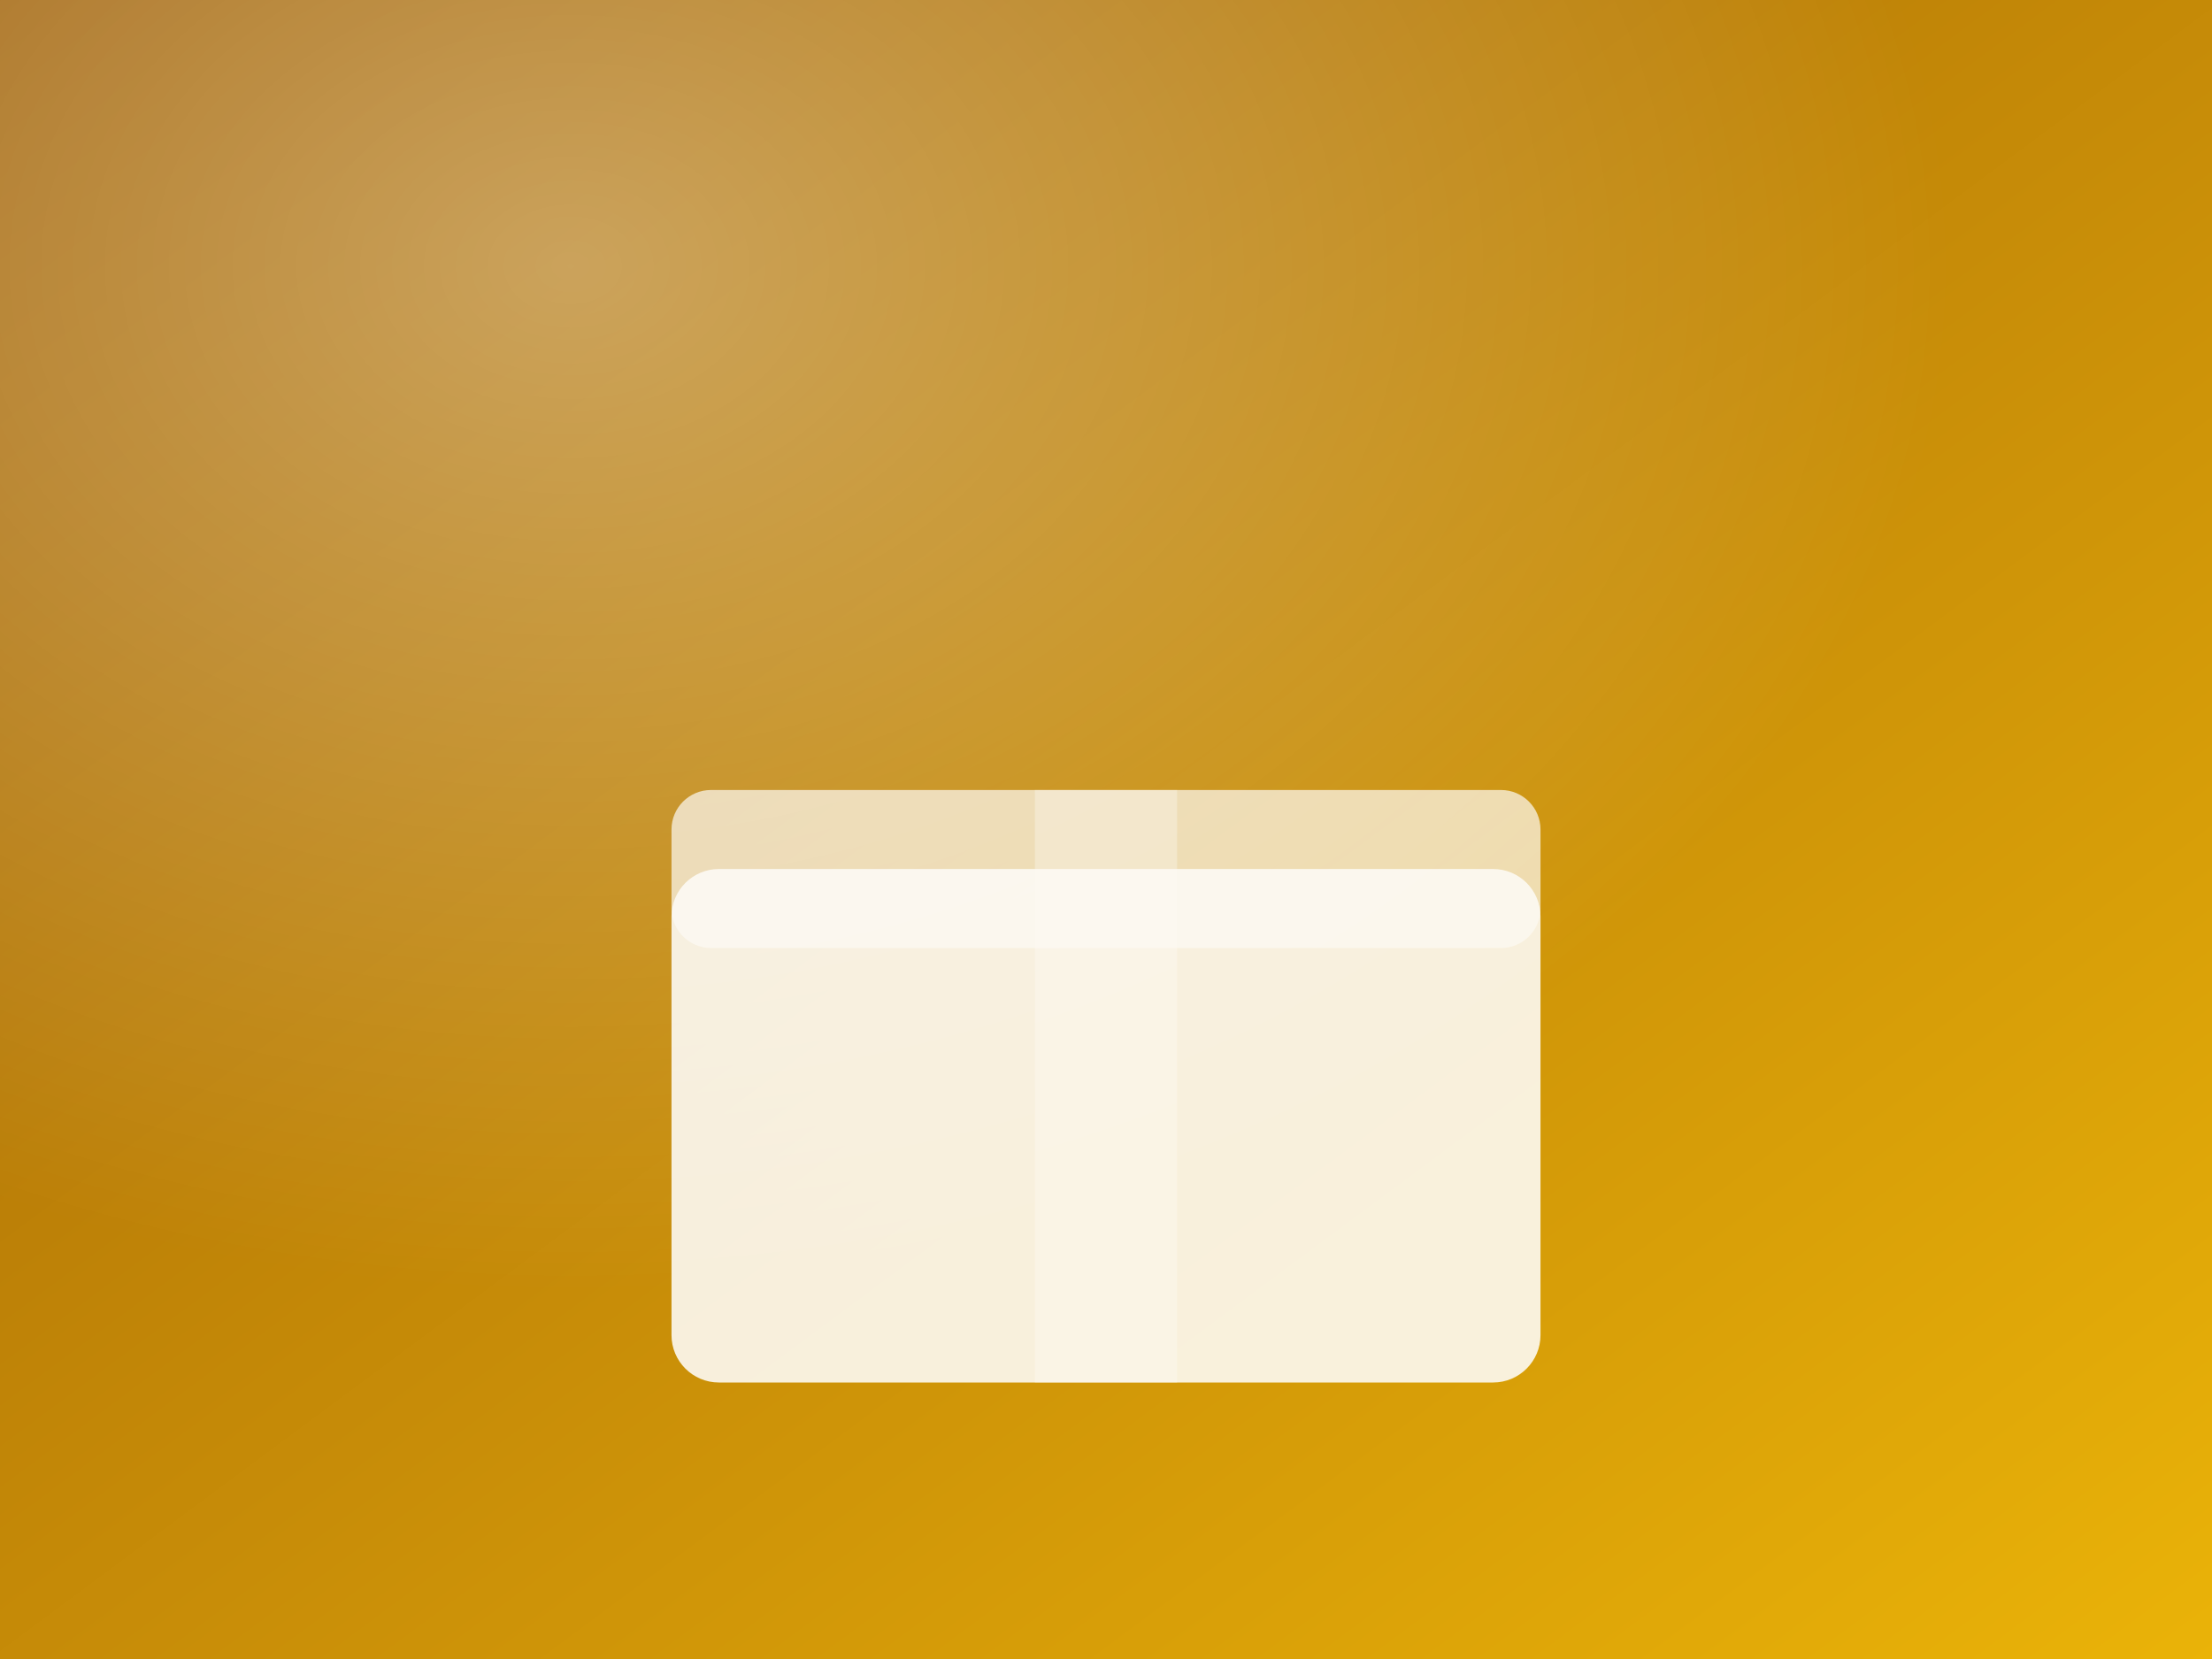
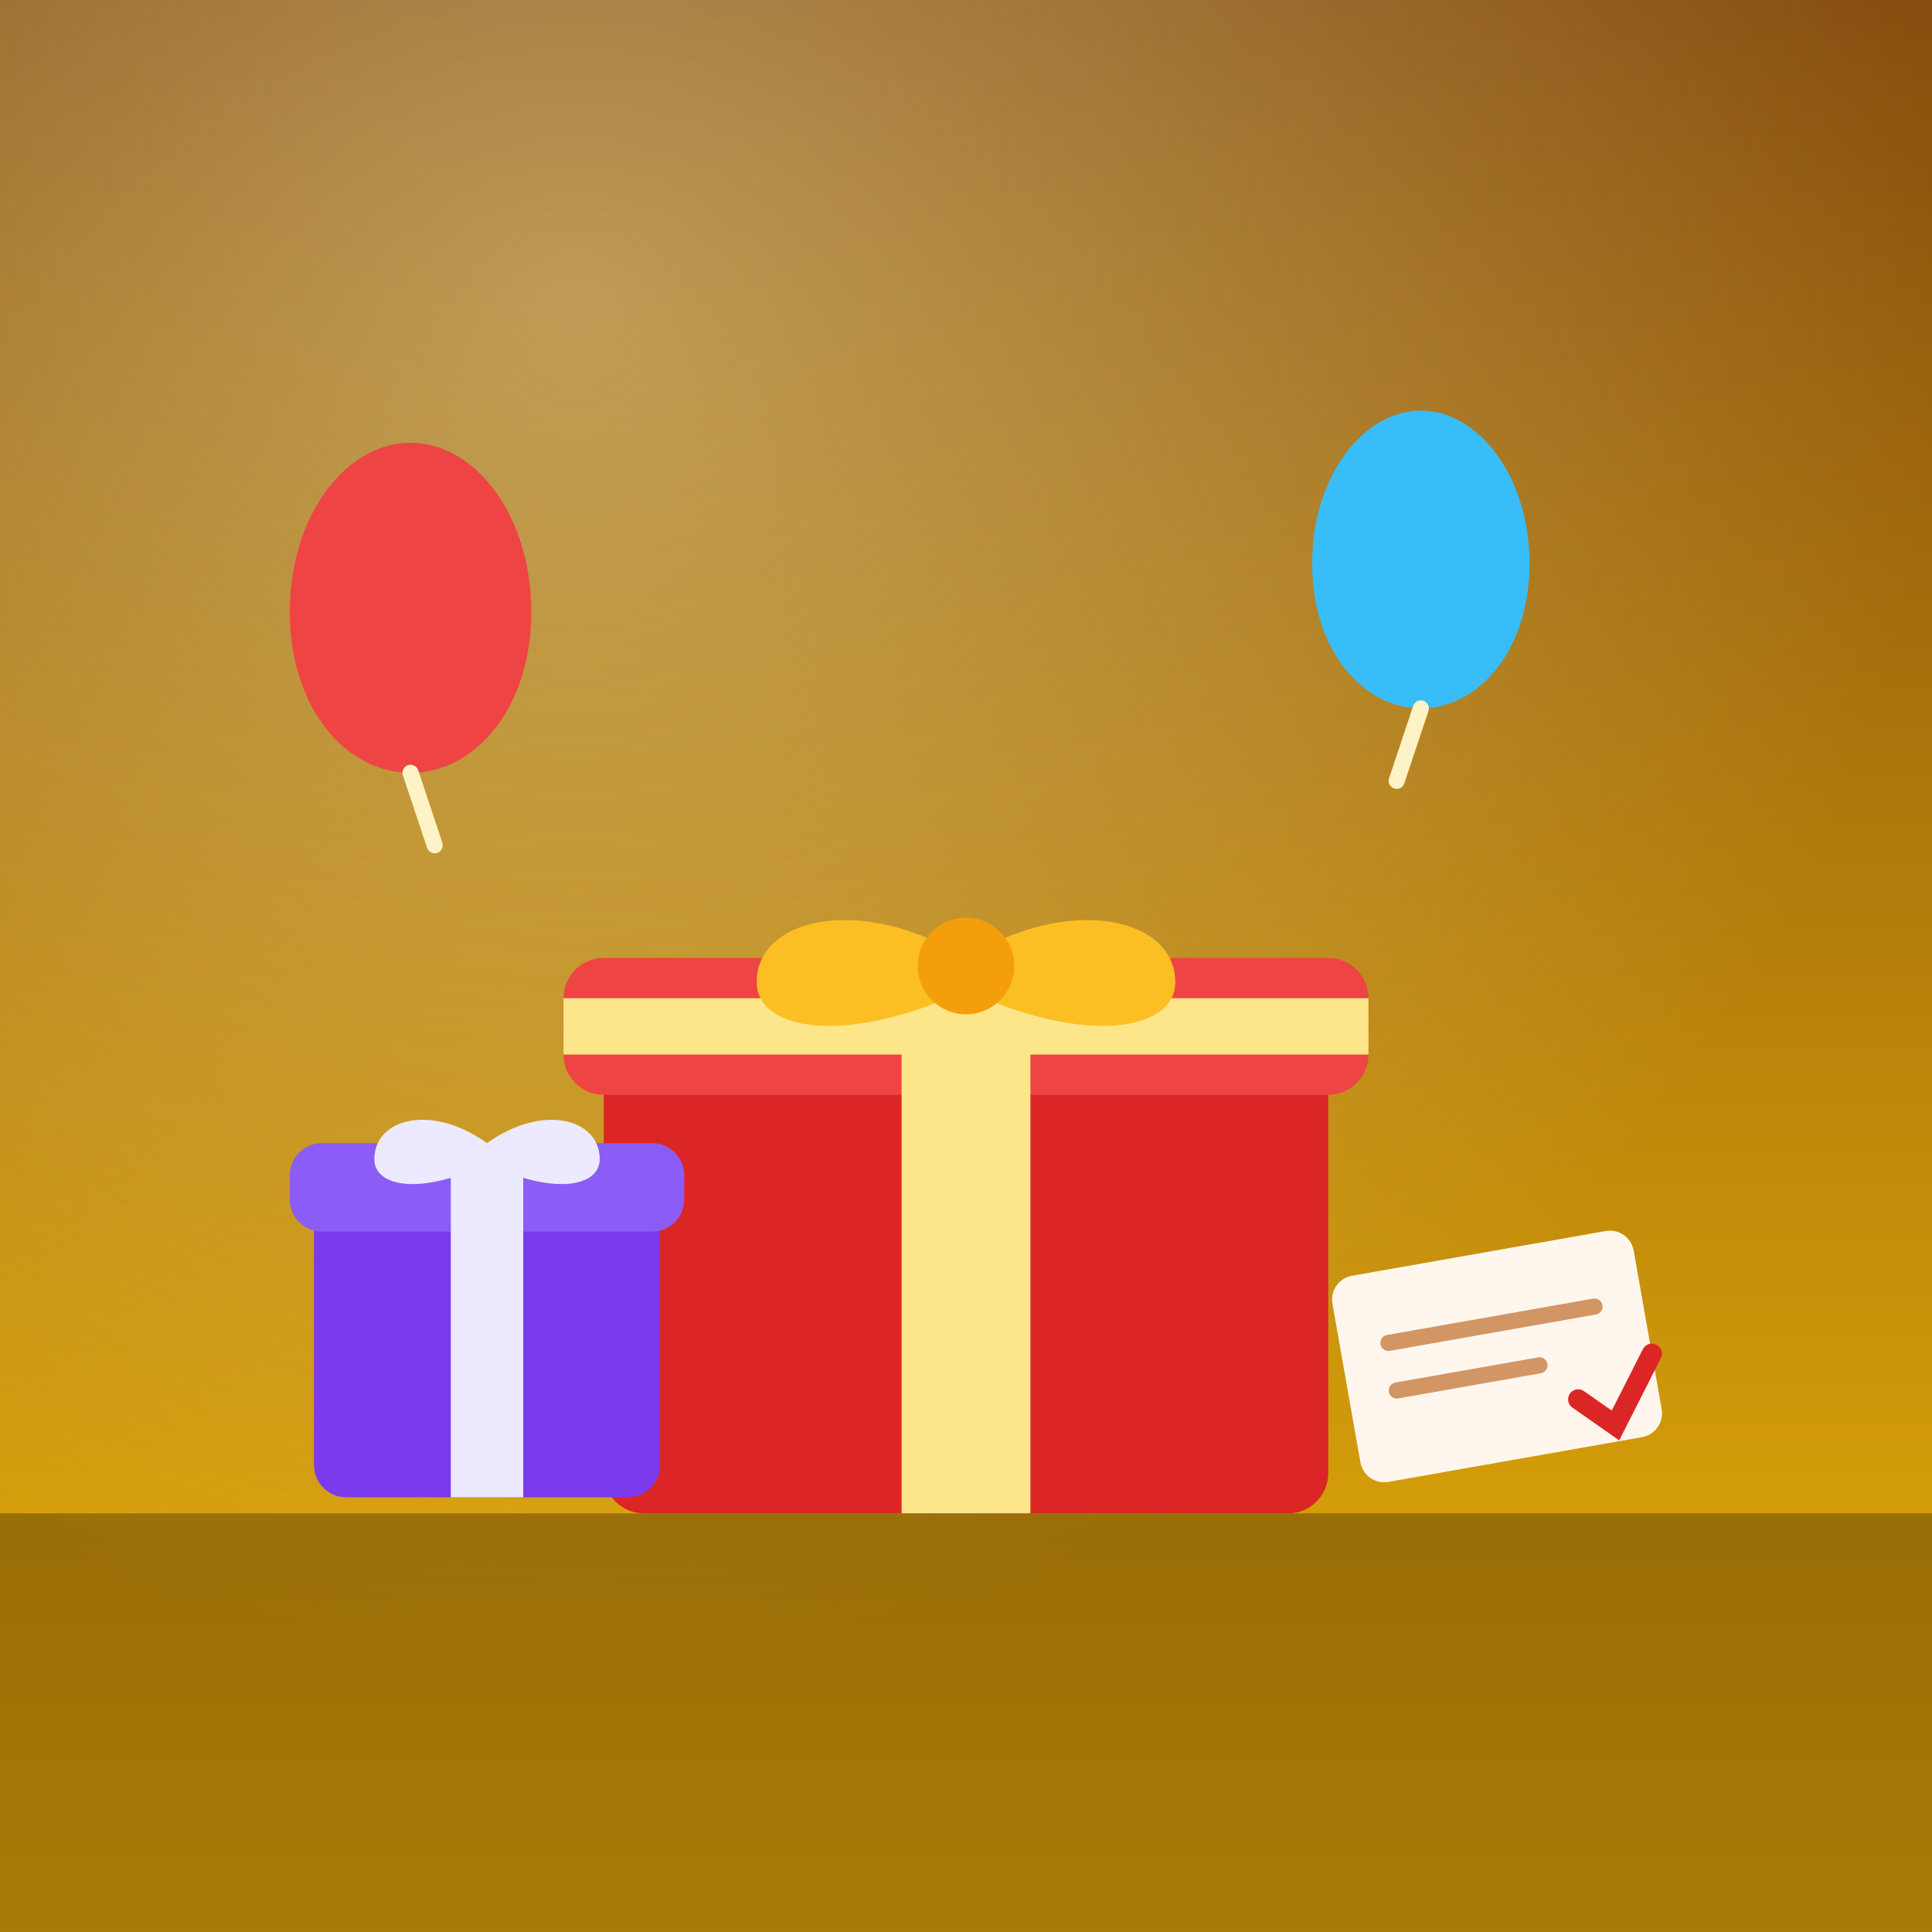
- <svg xmlns="http://www.w3.org/2000/svg" viewBox="0 0 560 420" width="560" height="420" role="img">
+ <svg xmlns="http://www.w3.org/2000/svg" viewBox="0 0 480 480" width="480" height="480" role="img">
  <defs>
-     <linearGradient id="g" x1="0" y1="0" x2="1" y2="1">
-       <stop offset="0" stop-color="#A16207" />
+     <linearGradient id="reg-fondo" x1="0" y1="0" x2="0" y2="1">
+       <stop offset="0" stop-color="#854D0E" />
      <stop offset="1" stop-color="#EAB308" />
    </linearGradient>
-     <radialGradient id="s" cx="26%" cy="16%" r="62%">
-       <stop offset="0" stop-color="#fff" stop-opacity=".34" />
-       <stop offset="1" stop-color="#fff" stop-opacity="0" />
+     <radialGradient id="reg-luz" cx="30%" cy="16%" r="70%">
+       <stop offset="0" stop-color="#FEF9C3" stop-opacity=".4" />
+       <stop offset="1" stop-color="#FEF9C3" stop-opacity="0" />
    </radialGradient>
  </defs>
-   <rect width="560" height="420" fill="url(#g)" />
-   <rect width="560" height="420" fill="url(#s)" />
-   <g opacity=".95">
-     <rect x="170" y="220" width="220" height="130" rx="12" fill="#FFFFFF" opacity=".9" />
-     <rect x="262" y="200" width="36" height="150" fill="#fff" opacity=".35" />
-     <rect x="170" y="200" width="220" height="40" rx="10" fill="#FFFFFF" opacity=".7" />
+   <rect width="480" height="480" fill="url(#reg-fondo)" />
+   <rect width="480" height="480" fill="url(#reg-luz)" />
+   <g>
+     <path d="M132 152c0 24-14 40-30 40s-30-16-30-40 14-42 30-42 30 18 30 42z" fill="#EF4444" />
+     <path d="M102 192l6 18" stroke="#FEF3C7" stroke-width="4" stroke-linecap="round" />
+     <path d="M380 140c0 22-13 36-27 36s-27-14-27-36 13-38 27-38 27 16 27 38z" fill="#38BDF8" />
+     <path d="M353 176l-6 18" stroke="#FEF3C7" stroke-width="4" stroke-linecap="round" />
  </g>
+   <g transform="translate(150 210)">
+     <rect x="0" y="46" width="180" height="120" rx="10" fill="#DC2626" />
+     <rect x="-10" y="28" width="200" height="34" rx="10" fill="#EF4444" />
+     <rect x="74" y="28" width="32" height="138" fill="#FDE68A" />
+     <rect x="-10" y="38" width="200" height="14" fill="#FDE68A" />
+     <path d="M90 28c-26-16-52-10-52 6 0 12 22 16 52 2z" fill="#FBBF24" />
+     <path d="M90 28c26-16 52-10 52 6 0 12-22 16-52 2z" fill="#FBBF24" />
+     <circle cx="90" cy="30" r="12" fill="#F59E0B" />
+   </g>
+   <g transform="translate(78 274)">
+     <rect x="0" y="22" width="86" height="76" rx="8" fill="#7C3AED" />
+     <rect x="-6" y="10" width="98" height="22" rx="8" fill="#8B5CF6" />
+     <rect x="34" y="10" width="18" height="88" fill="#EDE9FE" />
+     <path d="M43 10c-14-10-28-6-28 4 0 7 12 9 28 1z" fill="#EDE9FE" />
+     <path d="M43 10c14-10 28-6 28 4 0 7-12 9-28 1z" fill="#EDE9FE" />
+   </g>
+   <g transform="translate(330 318) rotate(-10)">
+     <rect x="0" y="0" width="76" height="52" rx="6" fill="#FFF7ED" />
+     <g stroke="#B45309" stroke-width="4" stroke-linecap="round" opacity=".6">
+       <path d="M12 18h52" />
+       <path d="M12 30h36" />
+     </g>
+     <path d="M56 40l8 8 12-16" fill="none" stroke="#DC2626" stroke-width="5" stroke-linecap="round" />
+   </g>
+   <rect y="376" width="480" height="104" fill="#4A2D05" opacity=".42" />
</svg>
